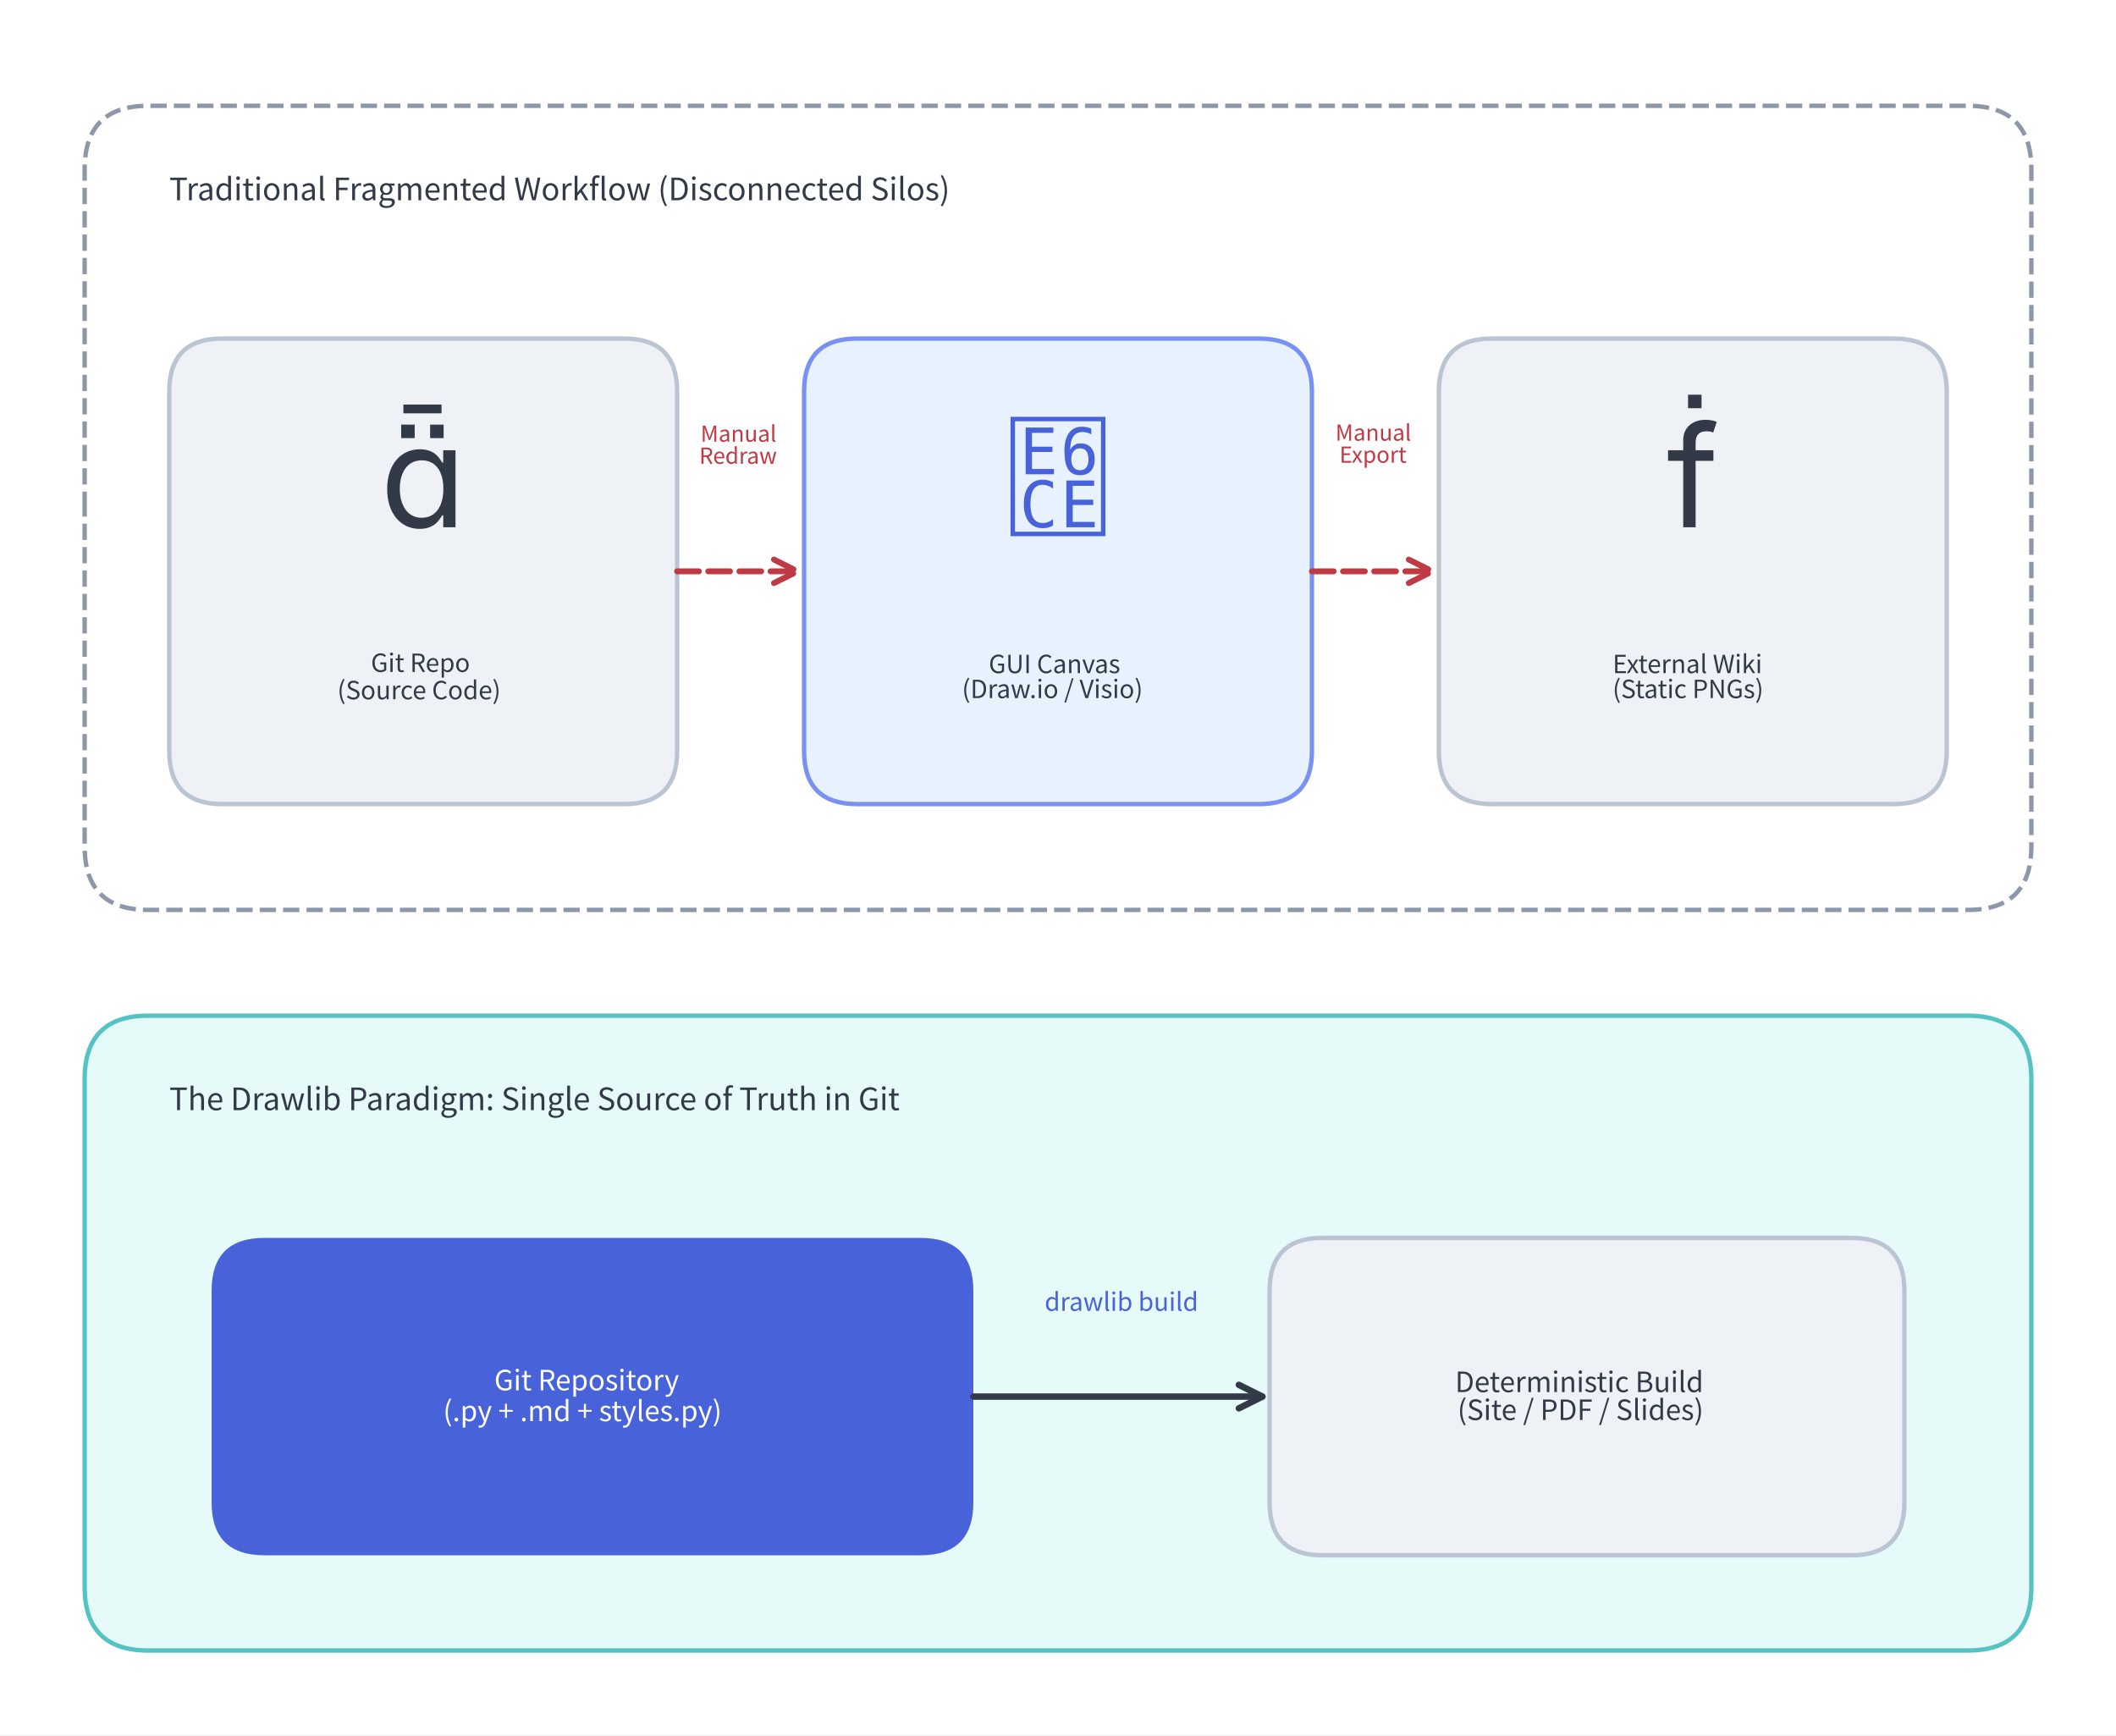
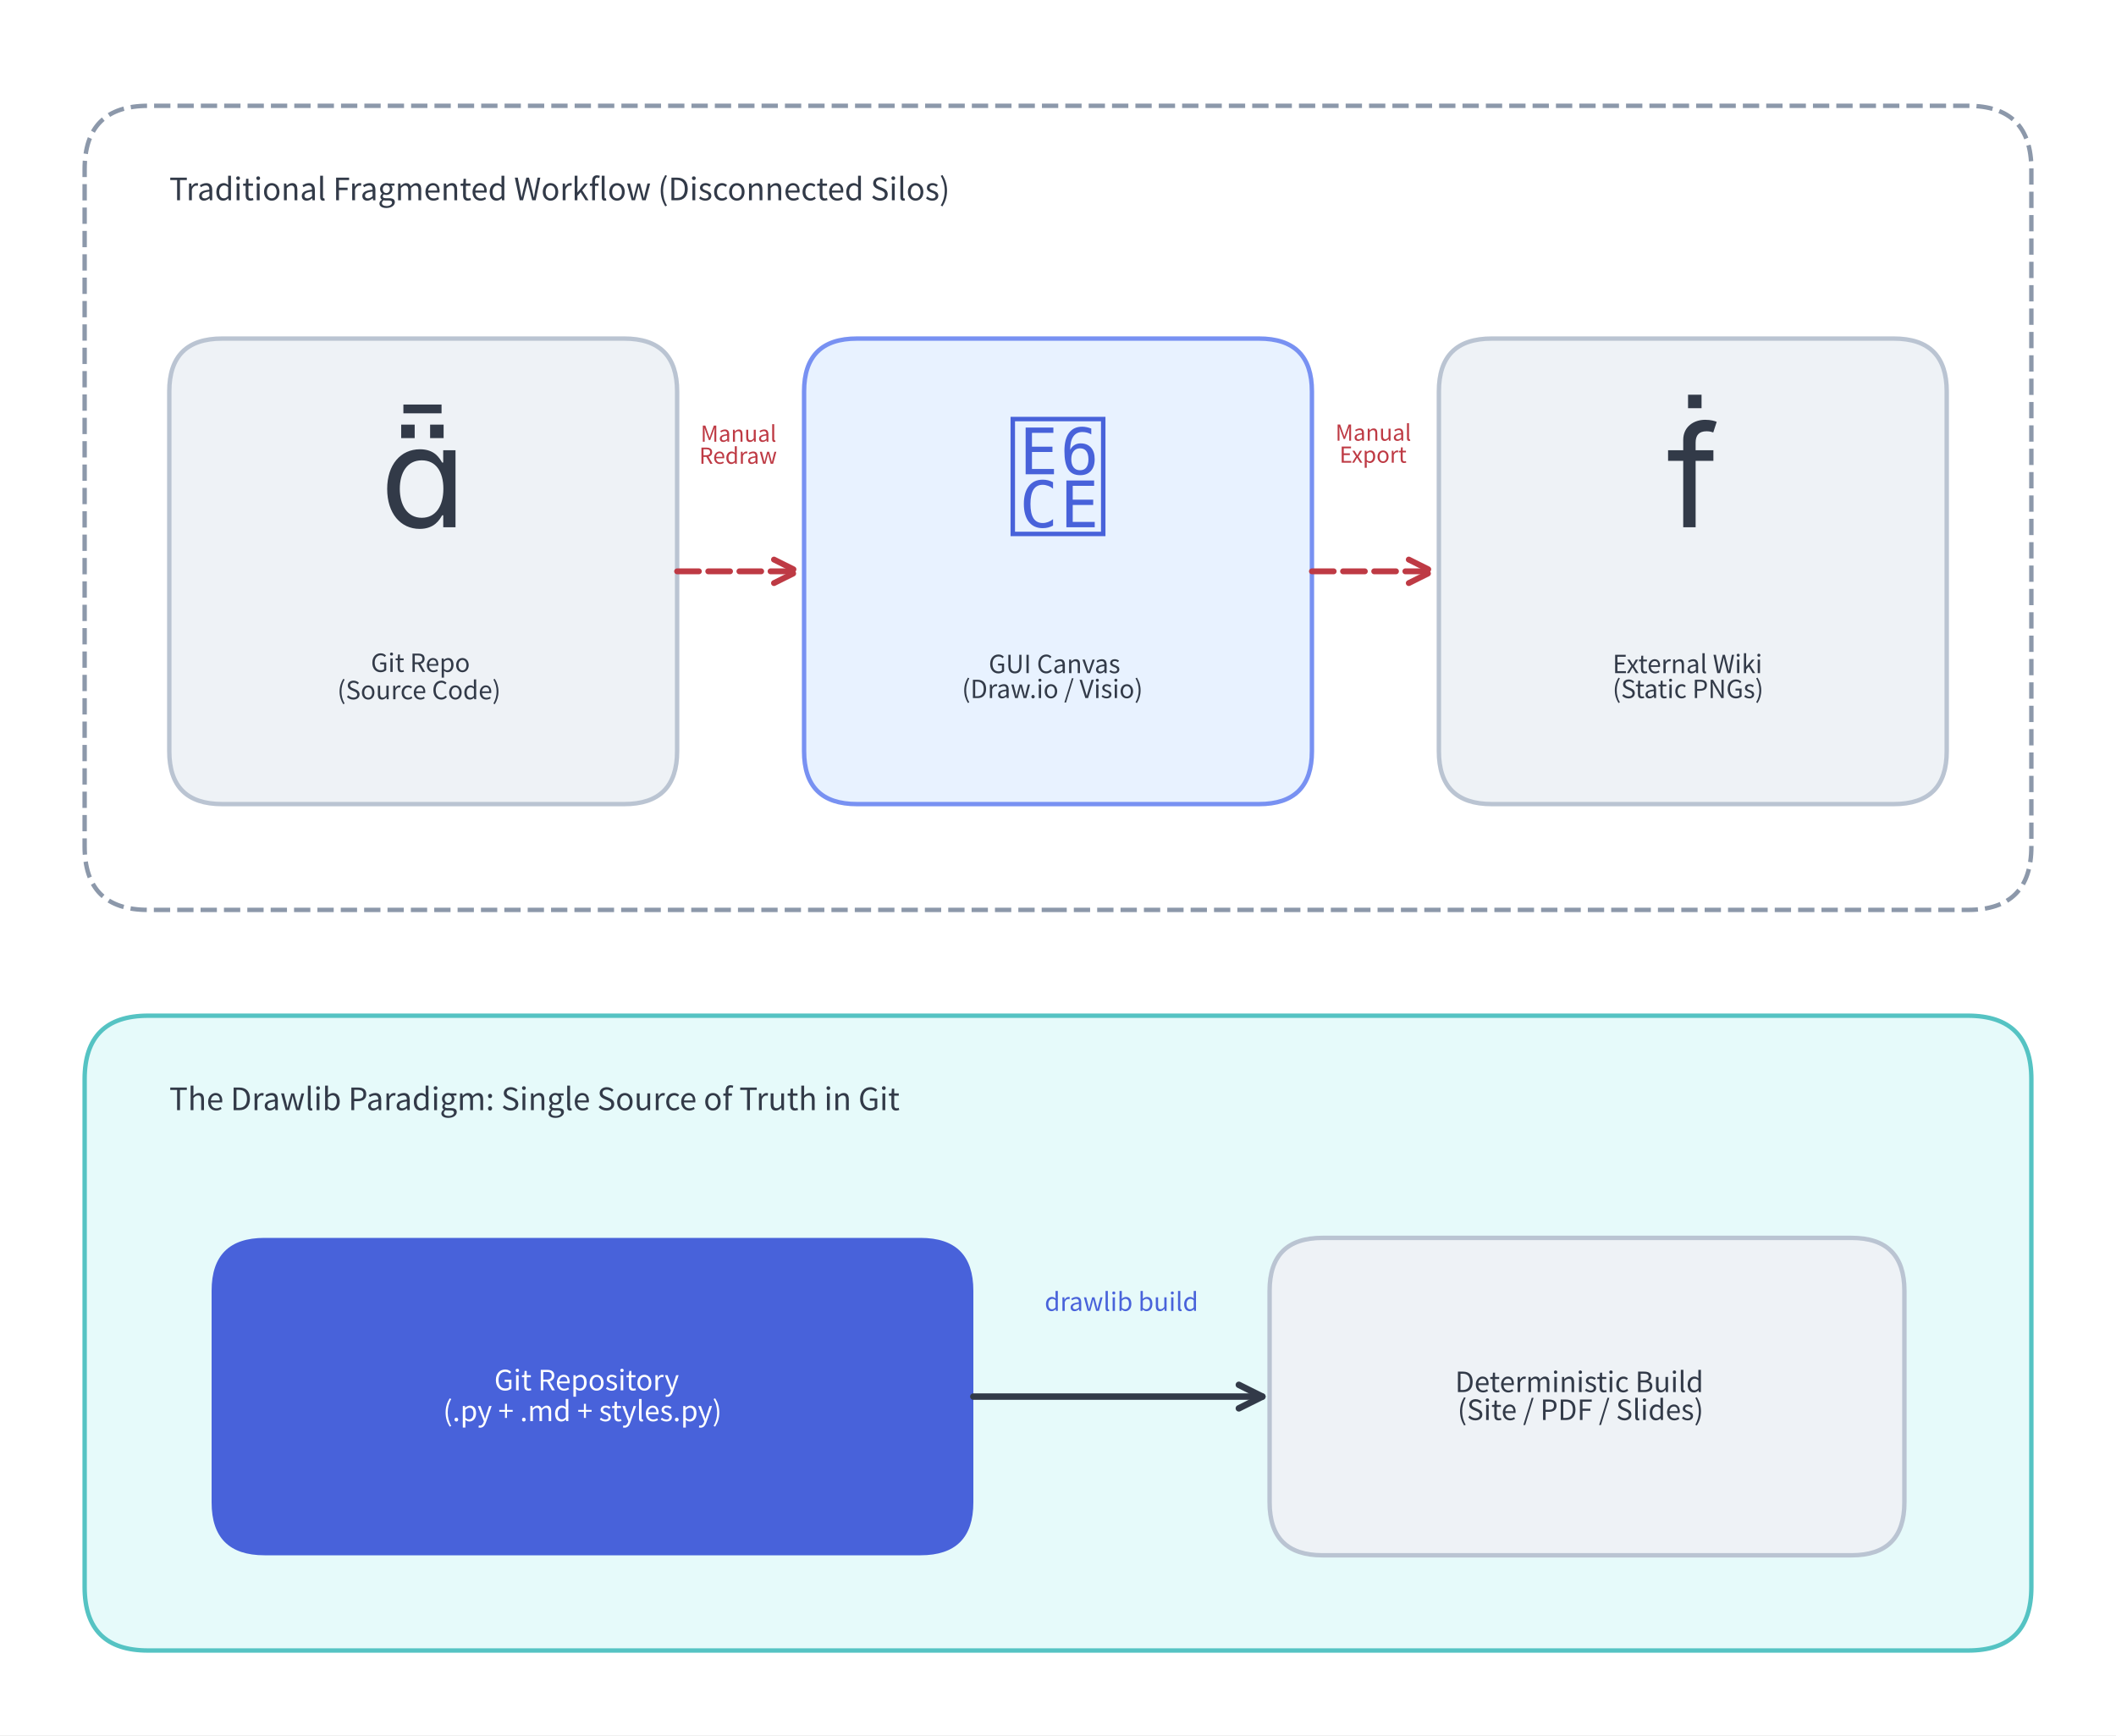
<svg xmlns="http://www.w3.org/2000/svg" width="720pt" height="590.4pt" viewBox="0 0 720 590.4" version="1.1">
  <defs>
    <style type="text/css">*{stroke-linejoin: round; stroke-linecap: butt}</style>
  </defs>
  <g id="figure_1">
    <g id="patch_1">
      <path d="M 0 590.4  L 720 590.4  L 720 0  L 0 0  z " style="fill: #ffffff" />
    </g>
    <g id="axes_1">
      <g id="patch_2">
-         <path d="M 28.8 172.8  L 28.8 57.6  Q 28.8 36 50.4 36  L 669.6 36  Q 691.2 36 691.2 57.6  L 691.2 288  Q 691.2 309.6 669.6 309.6  L 50.4 309.6  Q 28.8 309.6 28.8 288  L 28.8 172.8  z " clip-path="url(#p5a0ea125fc)" style="fill: none; stroke-dasharray: 5.55,2.4; stroke-dashoffset: 0; stroke: #8c98aa; stroke-width: 1.5; stroke-linejoin: miter" />
+         <path d="M 360 309.6  L 50.4 309.6  Q 28.8 309.6 28.8 288  L 28.8 57.6  Q 28.8 36 50.4 36  L 669.6 36  Q 691.2 36 691.2 57.6  L 691.2 288  Q 691.2 309.6 669.6 309.6  L 360 309.6  z " clip-path="url(#p5a0ea125fc)" style="fill: none; stroke-dasharray: 5.55,2.4; stroke-dashoffset: 0; stroke: #8c98aa; stroke-width: 1.5; stroke-linejoin: miter" />
      </g>
      <g id="text_1">
        <g clip-path="url(#p5a0ea125fc)">
          <text style="font-size: 10.5px; font-family: 'drawlib-cjk-japanese-noto-sans-bold', 'Noto Sans CJK JP'; text-anchor: start; fill: #323a48" x="57.6" y="68.144" transform="rotate(-0 57.6 68.14441)">Traditional Fragmented Workflow (Disconnected Silos)</text>
        </g>
      </g>
      <g id="patch_3">
-         <path d="M 57.6 194.4  L 57.6 133.2  Q 57.6 115.2 75.6 115.2  L 212.4 115.2  Q 230.4 115.2 230.4 133.2  L 230.4 255.6  Q 230.4 273.6 212.4 273.6  L 75.6 273.6  Q 57.6 273.6 57.6 255.6  z " clip-path="url(#p5a0ea125fc)" style="fill: #eef2f6; stroke: #bac4d2; stroke-width: 1.5; stroke-linejoin: miter" />
+         <path d="M 144 273.6  L 75.6 273.6  Q 57.6 273.6 57.6 255.6  L 57.6 133.2  Q 57.6 115.2 75.6 115.2  L 212.4 115.2  Q 230.4 115.2 230.4 133.2  L 230.4 255.6  Q 230.4 273.6 212.4 273.6  z " clip-path="url(#p5a0ea125fc)" style="fill: #eef2f6; stroke: #bac4d2; stroke-width: 1.5; stroke-linejoin: miter" />
      </g>
      <g id="text_2">
        <g clip-path="url(#p5a0ea125fc)">
          <text style="font-size: 48px; font-family: 'drawlib-phosphor-bold', 'Phosphor-Bold'; text-anchor: middle; fill: #323a48" x="144" y="179.4" transform="rotate(-0 144 179.4)"></text>
        </g>
      </g>
      <g id="text_3">
        <g clip-path="url(#p5a0ea125fc)">
          <text style="font-size: 8.5px; font-family: 'drawlib-cjk-japanese-noto-sans-bold', 'Noto Sans CJK JP'; fill: #323a48" transform="translate(126.1925 228.6276)">Git Repo</text>
        </g>
        <g clip-path="url(#p5a0ea125fc)">
          <text style="font-size: 8.5px; font-family: 'drawlib-cjk-japanese-noto-sans-bold', 'Noto Sans CJK JP'; fill: #323a48" transform="translate(114.7653 237.9351)">(Source Code)</text>
        </g>
      </g>
      <g id="patch_4">
-         <path d="M 273.6 194.4  L 273.6 133.2  Q 273.6 115.2 291.6 115.2  L 428.4 115.2  Q 446.4 115.2 446.4 133.2  L 446.4 255.6  Q 446.4 273.6 428.4 273.6  L 291.6 273.6  Q 273.6 273.6 273.6 255.6  z " clip-path="url(#p5a0ea125fc)" style="fill: #e8f2ff; stroke: #7891f2; stroke-width: 1.5; stroke-linejoin: miter" />
+         <path d="M 360 273.6  L 291.6 273.6  Q 273.6 273.6 273.6 255.6  L 273.6 133.2  Q 273.6 115.2 291.6 115.2  L 428.4 115.2  Q 446.4 115.2 446.4 133.2  L 446.4 255.6  Q 446.4 273.6 428.4 273.6  z " clip-path="url(#p5a0ea125fc)" style="fill: #e8f2ff; stroke: #7891f2; stroke-width: 1.5; stroke-linejoin: miter" />
      </g>
      <g id="text_4">
        <g clip-path="url(#p5a0ea125fc)">
          <text style="font-size: 48px; font-family: 'drawlib-phosphor-bold', 'Phosphor-Bold'; text-anchor: middle; fill: #4862da" x="360" y="179.4" transform="rotate(-0 360 179.4)"></text>
        </g>
      </g>
      <g id="text_5">
        <g clip-path="url(#p5a0ea125fc)">
          <text style="font-size: 8.5px; font-family: 'drawlib-cjk-japanese-noto-sans-bold', 'Noto Sans CJK JP'; fill: #323a48" transform="translate(336.4178 229.0314)">GUI Canvas</text>
        </g>
        <g clip-path="url(#p5a0ea125fc)">
          <text style="font-size: 8.5px; font-family: 'drawlib-cjk-japanese-noto-sans-bold', 'Noto Sans CJK JP'; fill: #323a48" transform="translate(327.3129 237.5314)">(Draw.io / Visio)</text>
        </g>
      </g>
      <g id="patch_5">
-         <path d="M 489.6 194.4  L 489.6 133.2  Q 489.6 115.2 507.6 115.2  L 644.4 115.2  Q 662.4 115.2 662.4 133.2  L 662.4 255.6  Q 662.4 273.6 644.4 273.6  L 507.6 273.6  Q 489.6 273.6 489.6 255.6  z " clip-path="url(#p5a0ea125fc)" style="fill: #eef2f6; stroke: #bac4d2; stroke-width: 1.5; stroke-linejoin: miter" />
+         <path d="M 576 273.6  L 507.6 273.6  Q 489.6 273.6 489.6 255.6  L 489.6 133.2  Q 489.6 115.2 507.6 115.2  L 644.4 115.2  Q 662.4 115.2 662.4 133.2  L 662.4 255.6  Q 662.4 273.6 644.4 273.6  z " clip-path="url(#p5a0ea125fc)" style="fill: #eef2f6; stroke: #bac4d2; stroke-width: 1.5; stroke-linejoin: miter" />
      </g>
      <g id="text_6">
        <g clip-path="url(#p5a0ea125fc)">
          <text style="font-size: 48px; font-family: 'drawlib-phosphor-bold', 'Phosphor-Bold'; text-anchor: middle; fill: #323a48" x="576" y="179.4" transform="rotate(-0 576 179.4)"></text>
        </g>
      </g>
      <g id="text_7">
        <g clip-path="url(#p5a0ea125fc)">
          <text style="font-size: 8.5px; font-family: 'drawlib-cjk-japanese-noto-sans-bold', 'Noto Sans CJK JP'; fill: #323a48" transform="translate(548.715 229.0314)">External Wiki</text>
        </g>
        <g clip-path="url(#p5a0ea125fc)">
          <text style="font-size: 8.5px; font-family: 'drawlib-cjk-japanese-noto-sans-bold', 'Noto Sans CJK JP'; fill: #323a48" transform="translate(548.6891 237.5314)">(Static PNGs)</text>
        </g>
      </g>
      <g id="patch_6">
        <path d="M 230.4 194.4  L 271.364 194.4  " clip-path="url(#p5a0ea125fc)" style="fill: none; stroke-dasharray: 7.4,3.2; stroke-dashoffset: 0; stroke: #be3a44; stroke-width: 2; stroke-linecap: round" />
        <path d="M 263.364 190.4  L 271.364 194.4  L 263.364 198.4  " clip-path="url(#p5a0ea125fc)" style="fill: none; stroke-dasharray: 7.4,3.2; stroke-dashoffset: 0; stroke: #be3a44; stroke-width: 2; stroke-linecap: round" />
      </g>
      <g id="text_8">
        <g clip-path="url(#p5a0ea125fc)">
          <text style="font-size: 7.5px; font-family: 'drawlib-cjk-japanese-noto-sans-bold', 'Noto Sans CJK JP'; fill: #be3a44" transform="translate(238.3957 150.3)">Manual</text>
        </g>
        <g clip-path="url(#p5a0ea125fc)">
          <text style="font-size: 7.5px; font-family: 'drawlib-cjk-japanese-noto-sans-bold', 'Noto Sans CJK JP'; fill: #be3a44" transform="translate(237.9229 157.8)">Redraw</text>
        </g>
      </g>
      <g id="patch_7">
        <path d="M 446.4 194.4  L 487.364 194.4  " clip-path="url(#p5a0ea125fc)" style="fill: none; stroke-dasharray: 7.4,3.2; stroke-dashoffset: 0; stroke: #be3a44; stroke-width: 2; stroke-linecap: round" />
        <path d="M 479.364 190.4  L 487.364 194.4  L 479.364 198.4  " clip-path="url(#p5a0ea125fc)" style="fill: none; stroke-dasharray: 7.4,3.2; stroke-dashoffset: 0; stroke: #be3a44; stroke-width: 2; stroke-linecap: round" />
      </g>
      <g id="text_9">
        <g clip-path="url(#p5a0ea125fc)">
          <text style="font-size: 7.5px; font-family: 'drawlib-cjk-japanese-noto-sans-bold', 'Noto Sans CJK JP'; fill: #be3a44" transform="translate(454.3957 149.9437)">Manual</text>
        </g>
        <g clip-path="url(#p5a0ea125fc)">
          <text style="font-size: 7.5px; font-family: 'drawlib-cjk-japanese-noto-sans-bold', 'Noto Sans CJK JP'; fill: #be3a44" transform="translate(455.7826 157.4437)">Export</text>
        </g>
      </g>
      <g id="patch_8">
-         <path d="M 28.8 453.6  L 28.8 367.2  Q 28.8 345.6 50.4 345.6  L 669.6 345.6  Q 691.2 345.6 691.2 367.2  L 691.2 540  Q 691.2 561.6 669.6 561.6  L 50.4 561.6  Q 28.8 561.6 28.8 540  z " clip-path="url(#p5a0ea125fc)" style="fill: #e6fafa; stroke: #55c3c3; stroke-width: 1.5; stroke-linejoin: miter" />
+         <path d="M 360 561.6  L 50.4 561.6  Q 28.8 561.6 28.8 540  L 28.8 367.2  Q 28.8 345.6 50.4 345.6  L 669.6 345.6  Q 691.2 345.6 691.2 367.2  L 691.2 540  Q 691.2 561.6 669.6 561.6  z " clip-path="url(#p5a0ea125fc)" style="fill: #e6fafa; stroke: #55c3c3; stroke-width: 1.5; stroke-linejoin: miter" />
      </g>
      <g id="text_10">
        <g clip-path="url(#p5a0ea125fc)">
          <text style="font-size: 10.5px; font-family: 'drawlib-cjk-japanese-noto-sans-bold', 'Noto Sans CJK JP'; text-anchor: start; fill: #323a48" x="57.6" y="377.744" transform="rotate(-0 57.6 377.7444)">The Drawlib Paradigm: Single Source of Truth in Git</text>
        </g>
      </g>
      <g id="patch_9">
-         <path d="M 72 475.2  L 72 439.2  Q 72 421.2 90 421.2  L 313.2 421.2  Q 331.2 421.2 331.2 439.2  L 331.2 511.2  Q 331.2 529.2 313.2 529.2  L 90 529.2  Q 72 529.2 72 511.2  z " clip-path="url(#p5a0ea125fc)" style="fill: #4862da" />
+         <path d="M 201.6 529.2  L 90 529.2  Q 72 529.2 72 511.2  L 72 439.2  Q 72 421.2 90 421.2  L 313.2 421.2  Q 331.2 421.2 331.2 439.2  L 331.2 511.2  Q 331.2 529.2 313.2 529.2  z " clip-path="url(#p5a0ea125fc)" style="fill: #4862da" />
      </g>
      <g id="text_11">
        <g clip-path="url(#p5a0ea125fc)">
          <text style="font-size: 9.5px; font-family: 'drawlib-cjk-japanese-noto-sans-bold', 'Noto Sans CJK JP'; fill: #ffffff" transform="translate(168.1793 473.0714)">Git Repository</text>
        </g>
        <g clip-path="url(#p5a0ea125fc)">
          <text style="font-size: 9.5px; font-family: 'drawlib-cjk-japanese-noto-sans-bold', 'Noto Sans CJK JP'; fill: #ffffff" transform="translate(150.749 483.56)">(.py + .md + styles.py)</text>
        </g>
      </g>
      <g id="patch_10">
-         <path d="M 432 475.2  L 432 439.2  Q 432 421.2 450 421.2  L 630 421.2  Q 648 421.2 648 439.2  L 648 511.2  Q 648 529.2 630 529.2  L 450 529.2  Q 432 529.2 432 511.2  z " clip-path="url(#p5a0ea125fc)" style="fill: #eef2f6; stroke: #bac4d2; stroke-width: 1.5; stroke-linejoin: miter" />
+         <path d="M 540 529.2  L 450 529.2  Q 432 529.2 432 511.2  L 432 439.2  Q 432 421.2 450 421.2  L 630 421.2  Q 648 421.2 648 439.2  L 648 511.2  Q 648 529.2 630 529.2  z " clip-path="url(#p5a0ea125fc)" style="fill: #eef2f6; stroke: #bac4d2; stroke-width: 1.5; stroke-linejoin: miter" />
      </g>
      <g id="text_12">
        <g clip-path="url(#p5a0ea125fc)">
          <text style="font-size: 9.5px; font-family: 'drawlib-cjk-japanese-noto-sans-bold', 'Noto Sans CJK JP'; fill: #323a48" transform="translate(495.1266 473.6704)">Deterministic Build</text>
        </g>
        <g clip-path="url(#p5a0ea125fc)">
          <text style="font-size: 9.5px; font-family: 'drawlib-cjk-japanese-noto-sans-bold', 'Noto Sans CJK JP'; fill: #323a48" transform="translate(495.9282 483.1704)">(Site / PDF / Slides)</text>
        </g>
      </g>
      <g id="patch_11">
        <path d="M 331.2 475.2  L 429.54 475.2  " clip-path="url(#p5a0ea125fc)" style="fill: none; stroke: #323a48; stroke-width: 2.2; stroke-linecap: round" />
        <path d="M 421.54 471.2  L 429.54 475.2  L 421.54 479.2  " clip-path="url(#p5a0ea125fc)" style="fill: none; stroke: #323a48; stroke-width: 2.2; stroke-linecap: round" />
      </g>
      <g id="text_13">
        <g clip-path="url(#p5a0ea125fc)">
          <text style="font-size: 8.5px; font-family: 'drawlib-cjk-japanese-noto-sans-bold', 'Noto Sans CJK JP'; text-anchor: middle; fill: #4862da" x="381.6" y="446.03" transform="rotate(-0 381.6 446.03)">drawlib build</text>
        </g>
      </g>
    </g>
  </g>
  <defs>
    <clipPath id="p5a0ea125fc">
      <rect x="0" y="0" width="720" height="590.4" />
    </clipPath>
  </defs>
</svg>
